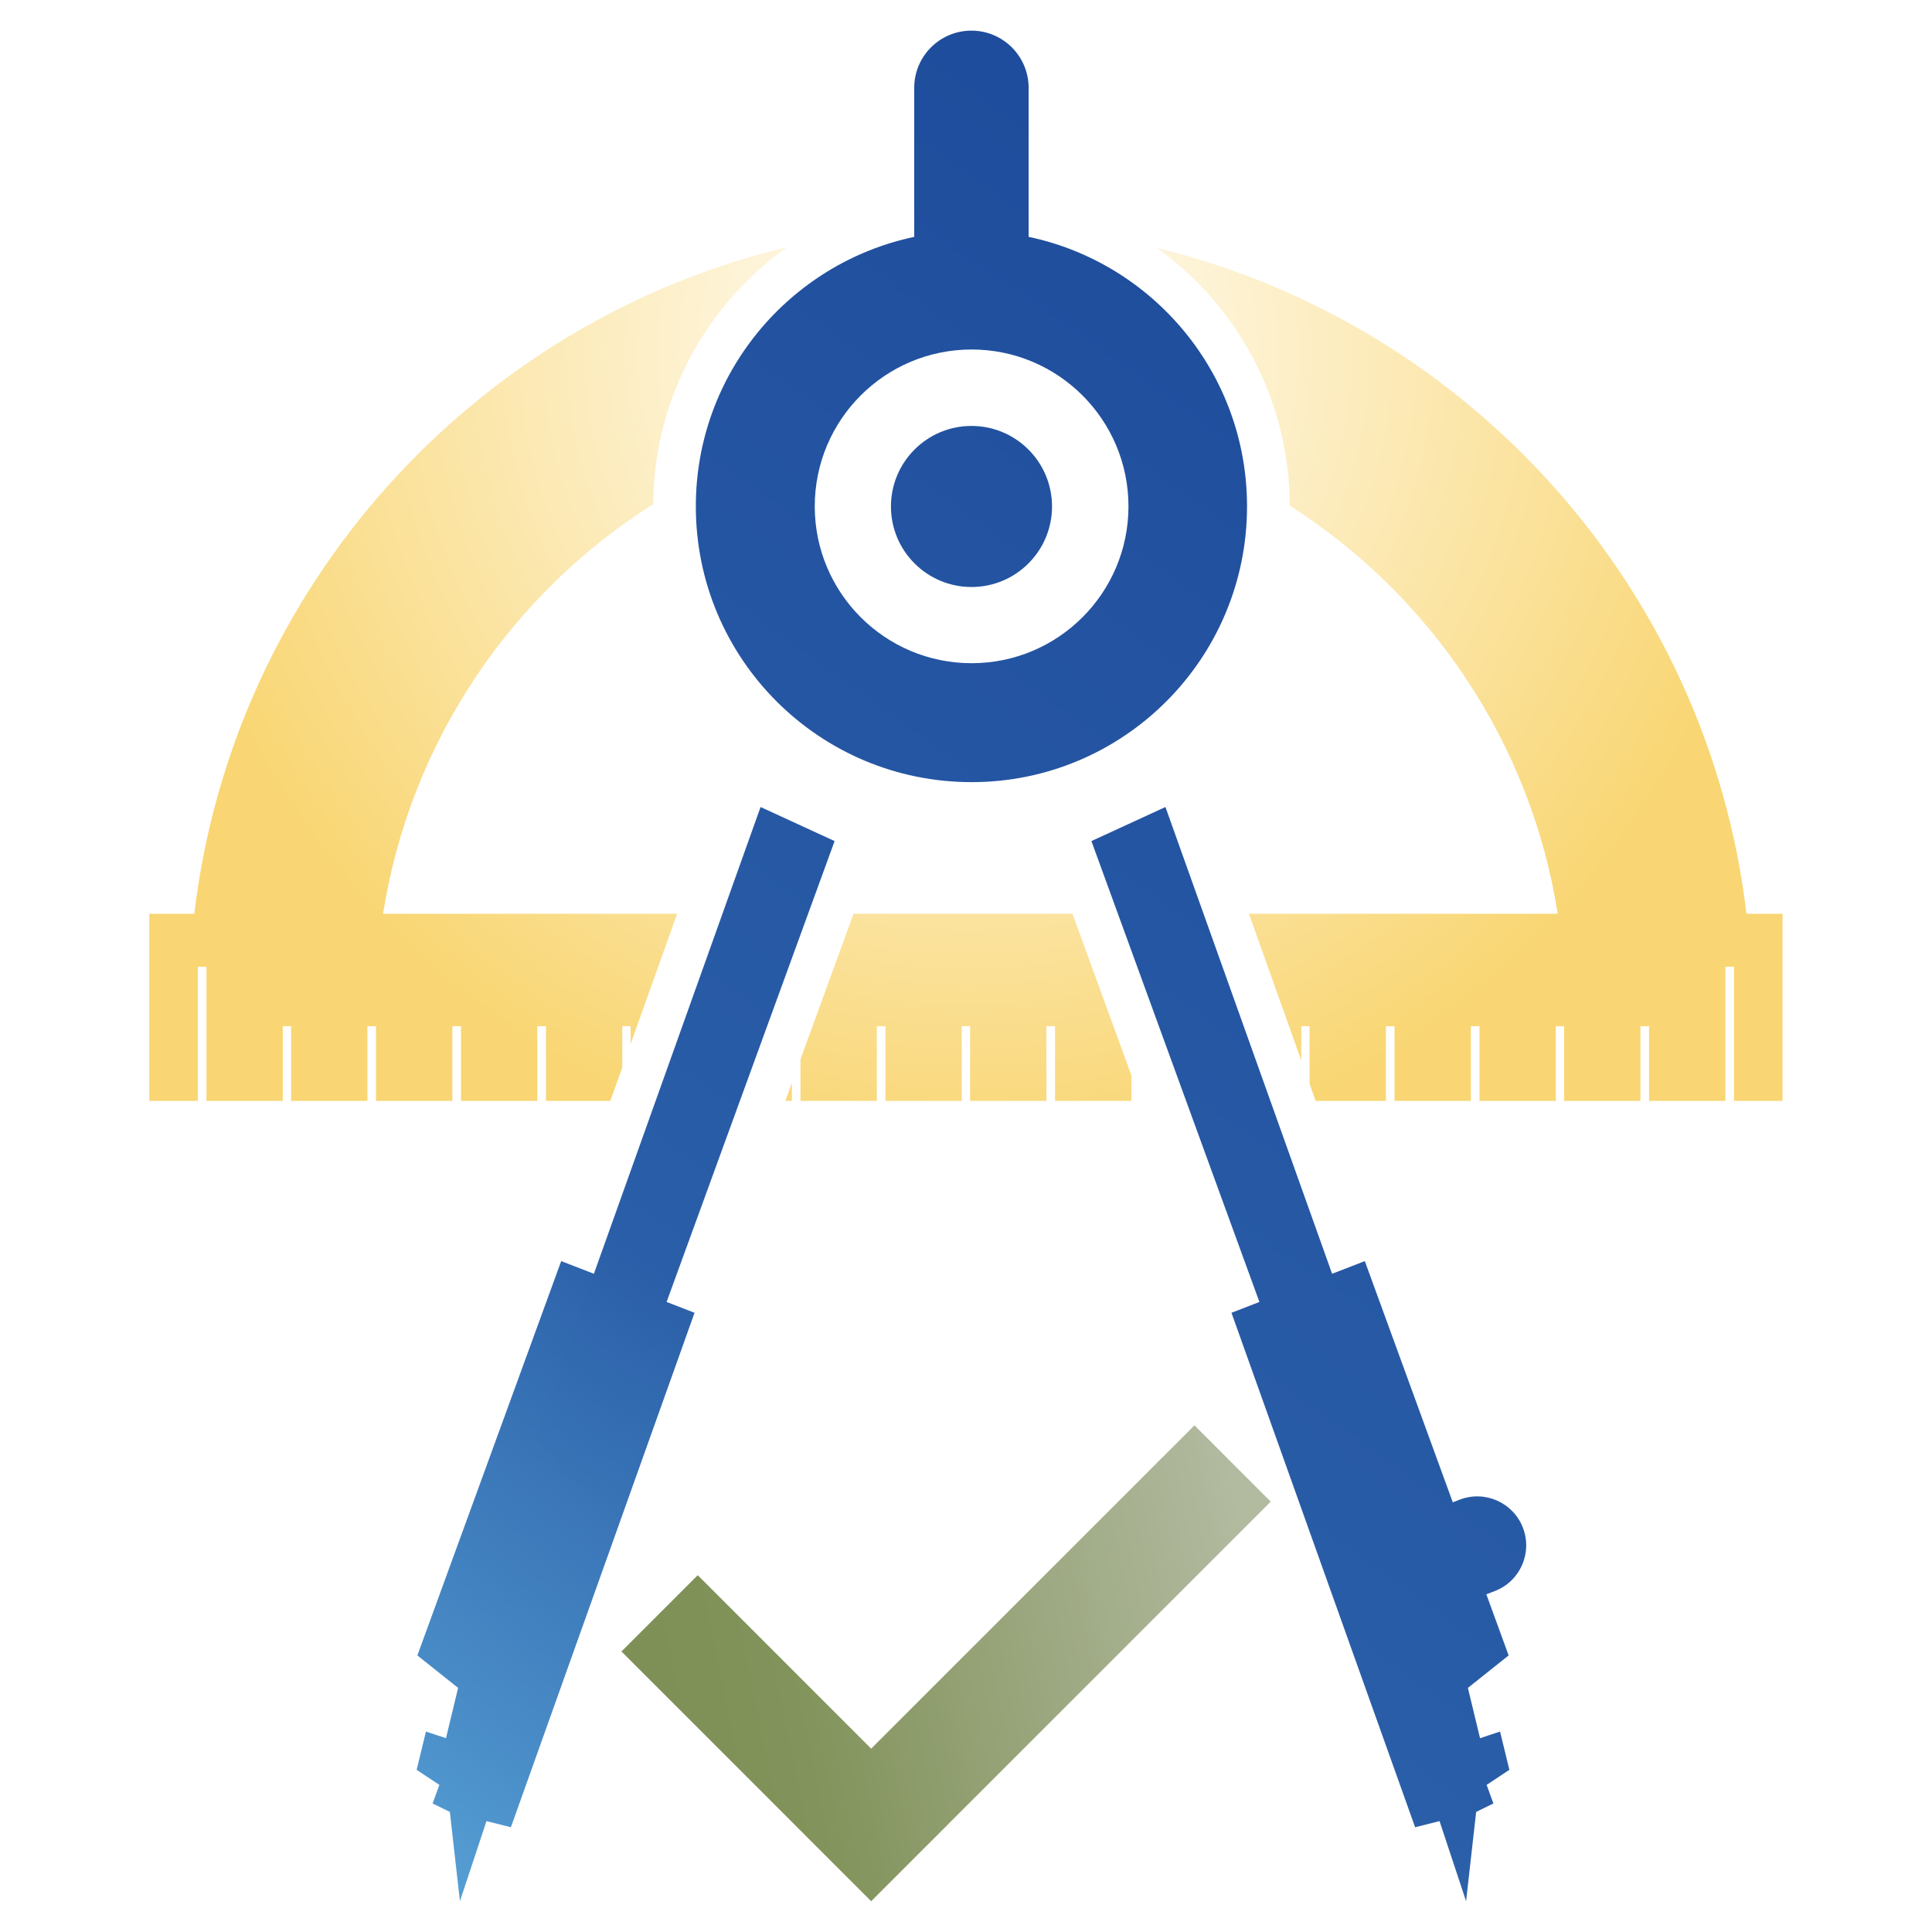
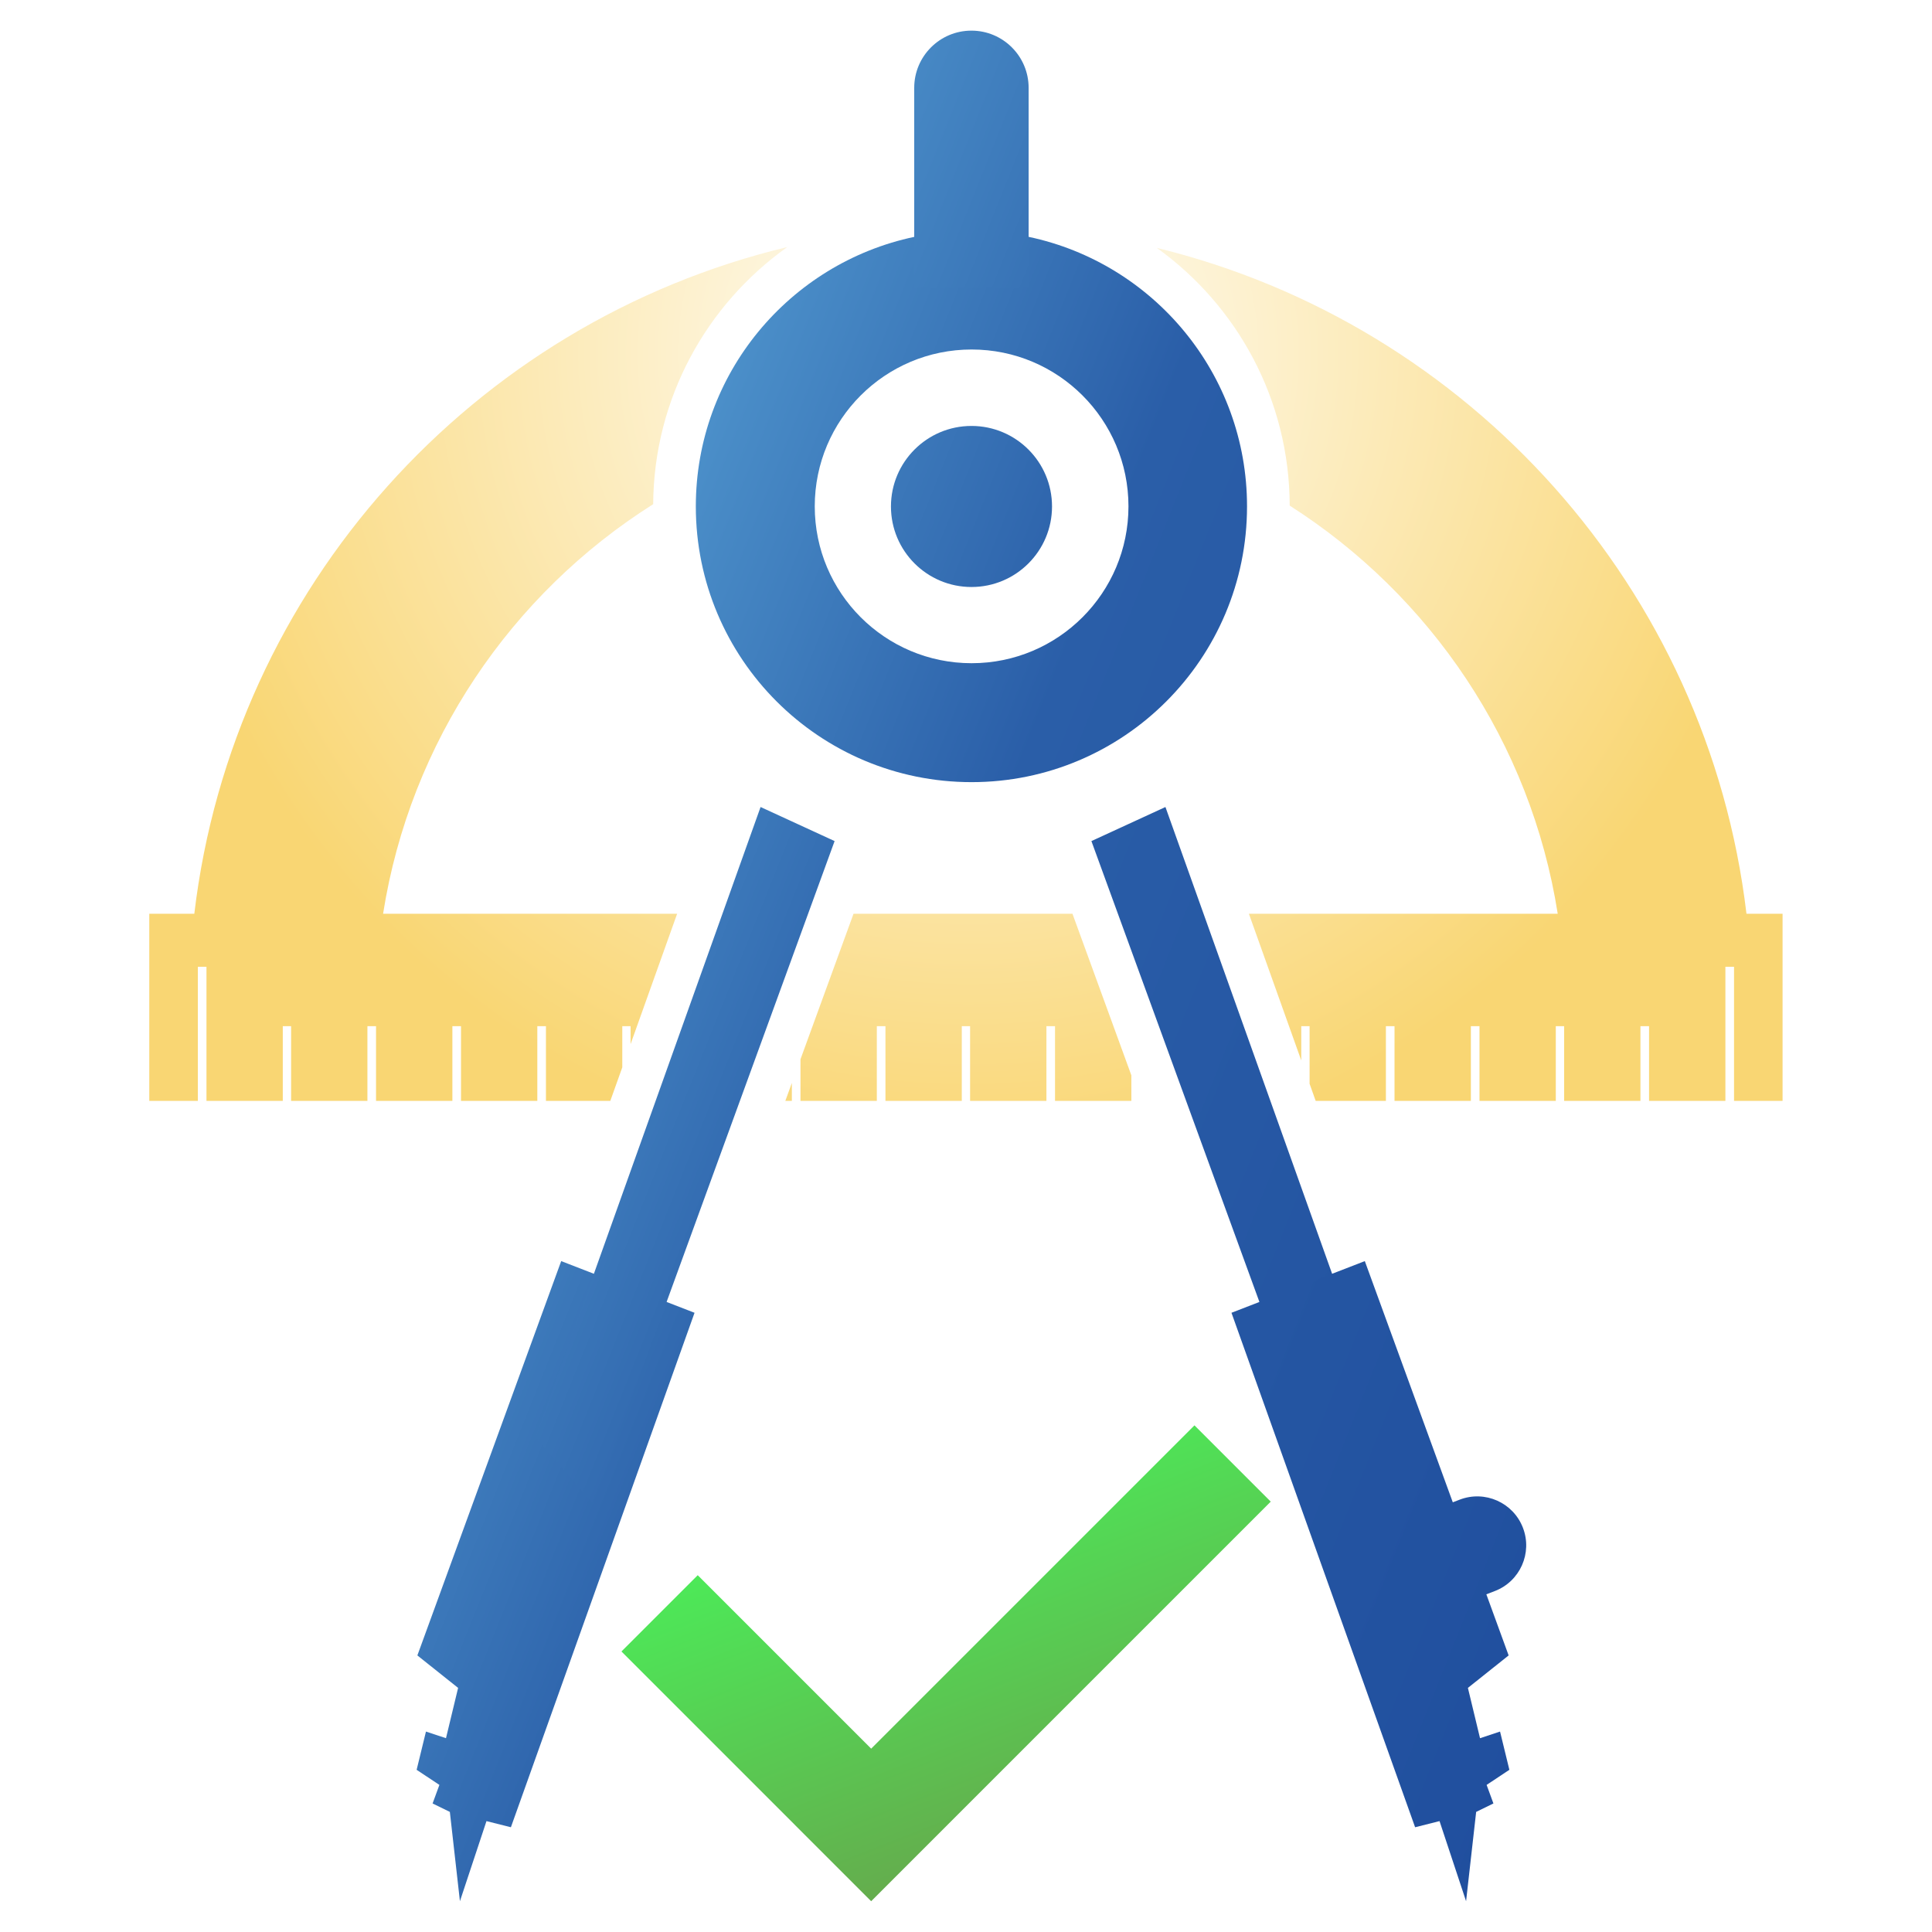
<svg xmlns="http://www.w3.org/2000/svg" width="100%" height="100%" viewBox="0 0 8334 8334" version="1.1" xml:space="preserve" style="fill-rule:evenodd;clip-rule:evenodd;stroke-linejoin:round;stroke-miterlimit:2;">
  <g id="Layer-1">
    <g>
      <path d="M4538.06,2184.76c0,191.859 -155.528,347.388 -347.387,347.388c-191.859,-0 -347.399,-155.529 -347.399,-347.388c0,-191.858 155.54,-347.387 347.399,-347.387c191.859,0 347.387,155.529 347.387,347.387" style="fill:url(#_Linear1);fill-rule:nonzero;" />
      <path d="M4191.19,2860.86c-373.625,-0 -676.621,-303.133 -676.621,-676.621c0,-373.626 302.996,-676.621 676.621,-676.621c373.626,0 676.621,302.995 676.621,676.621c0,373.488 -302.995,676.621 -676.621,676.621m245.928,-1839.18c-79.304,-16.828 -161.63,-25.639 -245.928,-25.639c-84.955,-0 -167.673,8.811 -247.507,25.777c-538.531,113.754 -942.144,591.262 -942.144,1162.42c-0,657.291 532.234,1189.64 1189.65,1189.64c655.85,0 1188.07,-532.349 1188.07,-1189.64c-0,-571.551 -404.132,-1049.32 -942.144,-1162.56" style="fill:url(#_Linear2);fill-rule:nonzero;" />
      <path d="M4190.4,132.157c-136.279,-0 -246.758,110.479 -246.758,246.758l-0,863.635l493.516,0l-0,-863.635c-0,-136.279 -110.479,-246.758 -246.758,-246.758" style="fill:url(#_Linear3);fill-rule:nonzero;" />
      <path d="M2203.82,7882.15l-105.323,-26.492l-114.527,345.507l-43.458,-385.251l-74.46,-36.365l29.341,-80.065l-98.173,-65.095l40.229,-165.021l86.374,28.626l52.281,-216.967l-175.7,-140.073l620.395,-1700.98l575.207,222.918l-792.186,2219.25Z" style="fill:url(#_Linear4);fill-rule:nonzero;" />
      <path d="M2309.59,6201.1l971.254,-2719.92l319.338,146.947l-1041.63,2857.48l-248.96,-284.507Z" style="fill:url(#_Linear5);fill-rule:nonzero;" />
      <path d="M5998.57,6201.1l-971.254,-2719.92l-319.338,146.947l1041.63,2857.48l248.961,-284.507Z" style="fill:url(#_Linear6);fill-rule:nonzero;" />
      <path d="M6470.71,7469.37l-86.386,28.637l-52.269,-216.967l175.7,-140.085l-96.154,-263.631l36.538,-14.06c108.852,-41.866 163.163,-164.063 121.297,-272.915l-0,-0.012c-41.878,-108.853 -164.075,-163.164 -272.928,-121.286l-29.652,11.395l-379.496,-1040.47l-575.208,222.93l792.186,2219.25l105.324,-26.504l114.515,345.519l43.47,-385.263l74.46,-36.365l-29.341,-80.065l98.161,-65.106l-40.217,-165.009Z" style="fill:url(#_Linear7);fill-rule:nonzero;" />
    </g>
    <path d="M4626.23,3941.61l-944.381,0l-228.824,627.696l0,179.518l329.303,0l0,-322.336l37.219,-0l-0,322.336l329.302,0l0,-322.336l35.766,-0l-0,322.336l329.303,0l-0,-322.336l37.091,-0l0,322.336l329.303,0l-0,-110.202l-254.082,-697.012Zm2907.44,0c-166.496,-1404.01 -1196.09,-2542.89 -2543.55,-2872.32c346.13,248.557 572.197,654.258 573.258,1111.79c606.521,386.636 1039.72,1021.18 1156.11,1760.53l-1332.2,0l225.929,632.829l0,-147.951l35.904,-0l-0,248.557l26.307,73.779l302.869,0l-0,-322.336l37.218,-0l-0,322.336l329.303,0l-0,-322.336l37.218,-0l0,322.336l329.165,0l-0,-322.336l35.903,-0l0,322.336l329.176,0l0,-322.336l37.219,-0l-0,322.336l329.302,0l0,-578.517l37.219,-0l-0,578.517l209.366,0l0,-807.214l-155.713,0Zm-4146.01,807.214l28.142,0l0,-77.332l-28.142,77.332Zm-570.098,-2573.93c3.022,-457.128 230.934,-861.917 578.518,-1109.16c-1354.43,324.966 -2390.74,1466.87 -2557.89,2875.88l-194.246,0l-0,807.214l209.493,0l0,-578.517l37.219,-0l-0,578.517l329.176,0l-0,-322.336l35.903,-0l0,322.336l329.176,0l0,-322.336l37.207,-0l0,322.336l329.303,0l-0,-322.336l37.218,-0l0,322.336l329.176,0l0,-322.336l37.219,-0l-0,322.336l277.621,0l51.682,-144.664l-0,-177.672l35.765,-0l-0,77.458l200.82,-562.336l-1268.42,0c117.053,-743.296 553.663,-1380.6 1165.06,-1766.72" style="fill:url(#_Radial8);fill-rule:nonzero;" />
    <path d="M5481.51,6477.55l-329.003,-329.003l-1394.57,1394.55l-748.232,-748.232l-329.003,329.015l748.232,748.22l-0.058,0.058l329.003,329.014l0.058,-0.057l0.057,0.057l329.003,-329.014l-0.057,-0.046l1394.57,-1394.57Z" style="fill:url(#_Linear9);fill-rule:nonzero;" />
  </g>
  <defs>
-     <linearGradient id="_Linear1" x1="0" y1="0" x2="1" y2="0" gradientUnits="userSpaceOnUse" gradientTransform="matrix(-5663.48,7883.23,-7883.23,-5663.48,5933.7,375.378)">
+     <linearGradient id="_Linear1" x1="0" y1="0" x2="1" y2="0" gradientUnits="userSpaceOnUse" gradientTransform="matrix(-7351.94,-2998.38,2998.38,-7351.94,8042.96,7161.71)">
      <stop offset="0" style="stop-color:#1d4a9b;stop-opacity:1" />
      <stop offset="0.61" style="stop-color:#2a5ea8;stop-opacity:1" />
      <stop offset="0.82" style="stop-color:#498cc7;stop-opacity:1" />
      <stop offset="1" style="stop-color:#69bce8;stop-opacity:1" />
    </linearGradient>
-     <linearGradient id="_Linear2" x1="0" y1="0" x2="1" y2="0" gradientUnits="userSpaceOnUse" gradientTransform="matrix(-5663.48,7883.23,-7883.23,-5663.48,5933.7,375.378)">
+     <linearGradient id="_Linear2" x1="0" y1="0" x2="1" y2="0" gradientUnits="userSpaceOnUse" gradientTransform="matrix(-7351.94,-2998.38,2998.38,-7351.94,8042.96,7161.71)">
      <stop offset="0" style="stop-color:#1d4a9b;stop-opacity:1" />
      <stop offset="0.61" style="stop-color:#2a5ea8;stop-opacity:1" />
      <stop offset="0.82" style="stop-color:#498cc7;stop-opacity:1" />
      <stop offset="1" style="stop-color:#69bce8;stop-opacity:1" />
    </linearGradient>
-     <linearGradient id="_Linear3" x1="0" y1="0" x2="1" y2="0" gradientUnits="userSpaceOnUse" gradientTransform="matrix(-5663.48,7883.23,-7883.23,-5663.48,5933.7,375.378)">
+     <linearGradient id="_Linear3" x1="0" y1="0" x2="1" y2="0" gradientUnits="userSpaceOnUse" gradientTransform="matrix(-7351.94,-2998.38,2998.38,-7351.94,8042.96,7161.71)">
      <stop offset="0" style="stop-color:#1d4a9b;stop-opacity:1" />
      <stop offset="0.61" style="stop-color:#2a5ea8;stop-opacity:1" />
      <stop offset="0.82" style="stop-color:#498cc7;stop-opacity:1" />
      <stop offset="1" style="stop-color:#69bce8;stop-opacity:1" />
    </linearGradient>
-     <linearGradient id="_Linear4" x1="0" y1="0" x2="1" y2="0" gradientUnits="userSpaceOnUse" gradientTransform="matrix(-5663.48,7883.23,-7883.23,-5663.48,5933.7,375.378)">
+     <linearGradient id="_Linear4" x1="0" y1="0" x2="1" y2="0" gradientUnits="userSpaceOnUse" gradientTransform="matrix(-7351.94,-2998.38,2998.38,-7351.94,8042.96,7161.71)">
      <stop offset="0" style="stop-color:#1d4a9b;stop-opacity:1" />
      <stop offset="0.61" style="stop-color:#2a5ea8;stop-opacity:1" />
      <stop offset="0.82" style="stop-color:#498cc7;stop-opacity:1" />
      <stop offset="1" style="stop-color:#69bce8;stop-opacity:1" />
    </linearGradient>
-     <linearGradient id="_Linear5" x1="0" y1="0" x2="1" y2="0" gradientUnits="userSpaceOnUse" gradientTransform="matrix(-5663.48,7883.23,-7883.23,-5663.48,5933.7,375.378)">
+     <linearGradient id="_Linear5" x1="0" y1="0" x2="1" y2="0" gradientUnits="userSpaceOnUse" gradientTransform="matrix(-7351.94,-2998.38,2998.38,-7351.94,8042.96,7161.71)">
      <stop offset="0" style="stop-color:#1d4a9b;stop-opacity:1" />
      <stop offset="0.61" style="stop-color:#2a5ea8;stop-opacity:1" />
      <stop offset="0.82" style="stop-color:#498cc7;stop-opacity:1" />
      <stop offset="1" style="stop-color:#69bce8;stop-opacity:1" />
    </linearGradient>
-     <linearGradient id="_Linear6" x1="0" y1="0" x2="1" y2="0" gradientUnits="userSpaceOnUse" gradientTransform="matrix(-5663.48,7883.23,-7883.23,-5663.48,5933.7,375.378)">
+     <linearGradient id="_Linear6" x1="0" y1="0" x2="1" y2="0" gradientUnits="userSpaceOnUse" gradientTransform="matrix(-7351.94,-2998.38,2998.38,-7351.94,8042.96,7161.71)">
      <stop offset="0" style="stop-color:#1d4a9b;stop-opacity:1" />
      <stop offset="0.61" style="stop-color:#2a5ea8;stop-opacity:1" />
      <stop offset="0.82" style="stop-color:#498cc7;stop-opacity:1" />
      <stop offset="1" style="stop-color:#69bce8;stop-opacity:1" />
    </linearGradient>
-     <linearGradient id="_Linear7" x1="0" y1="0" x2="1" y2="0" gradientUnits="userSpaceOnUse" gradientTransform="matrix(-5663.48,7883.23,-7883.23,-5663.48,5933.7,375.378)">
+     <linearGradient id="_Linear7" x1="0" y1="0" x2="1" y2="0" gradientUnits="userSpaceOnUse" gradientTransform="matrix(-7351.94,-2998.38,2998.38,-7351.94,8042.96,7161.71)">
      <stop offset="0" style="stop-color:#1d4a9b;stop-opacity:1" />
      <stop offset="0.61" style="stop-color:#2a5ea8;stop-opacity:1" />
      <stop offset="0.82" style="stop-color:#498cc7;stop-opacity:1" />
      <stop offset="1" style="stop-color:#69bce8;stop-opacity:1" />
    </linearGradient>
    <radialGradient id="_Radial8" cx="0" cy="0" r="1" gradientUnits="userSpaceOnUse" gradientTransform="matrix(3153.29,1576.65,-1576.65,3153.29,4166.39,1531.69)">
      <stop offset="0" style="stop-color:#fff;stop-opacity:1" />
      <stop offset="1" style="stop-color:#f9d673;stop-opacity:1" />
    </radialGradient>
-     <linearGradient id="_Linear9" x1="0" y1="0" x2="1" y2="0" gradientUnits="userSpaceOnUse" gradientTransform="matrix(4273.72,-829.814,608.147,3132.09,1207.78,8004.68)">
+     <linearGradient id="_Linear9" x1="0" y1="0" x2="1" y2="0" gradientUnits="userSpaceOnUse" gradientTransform="matrix(-1832.48,-4623.06,4623.06,-1832.48,5721.73,10588.6)">
      <stop offset="0" style="stop-color:#748746;stop-opacity:1" />
-       <stop offset="0.53" style="stop-color:#82935b;stop-opacity:1" />
-       <stop offset="1" style="stop-color:#b2baa0;stop-opacity:1" />
+       <stop offset="0.53" style="stop-color:#69a14b;stop-opacity:1" />
+       <stop offset="1" style="stop-color:#46fa5b;stop-opacity:1" />
    </linearGradient>
  </defs>
</svg>
